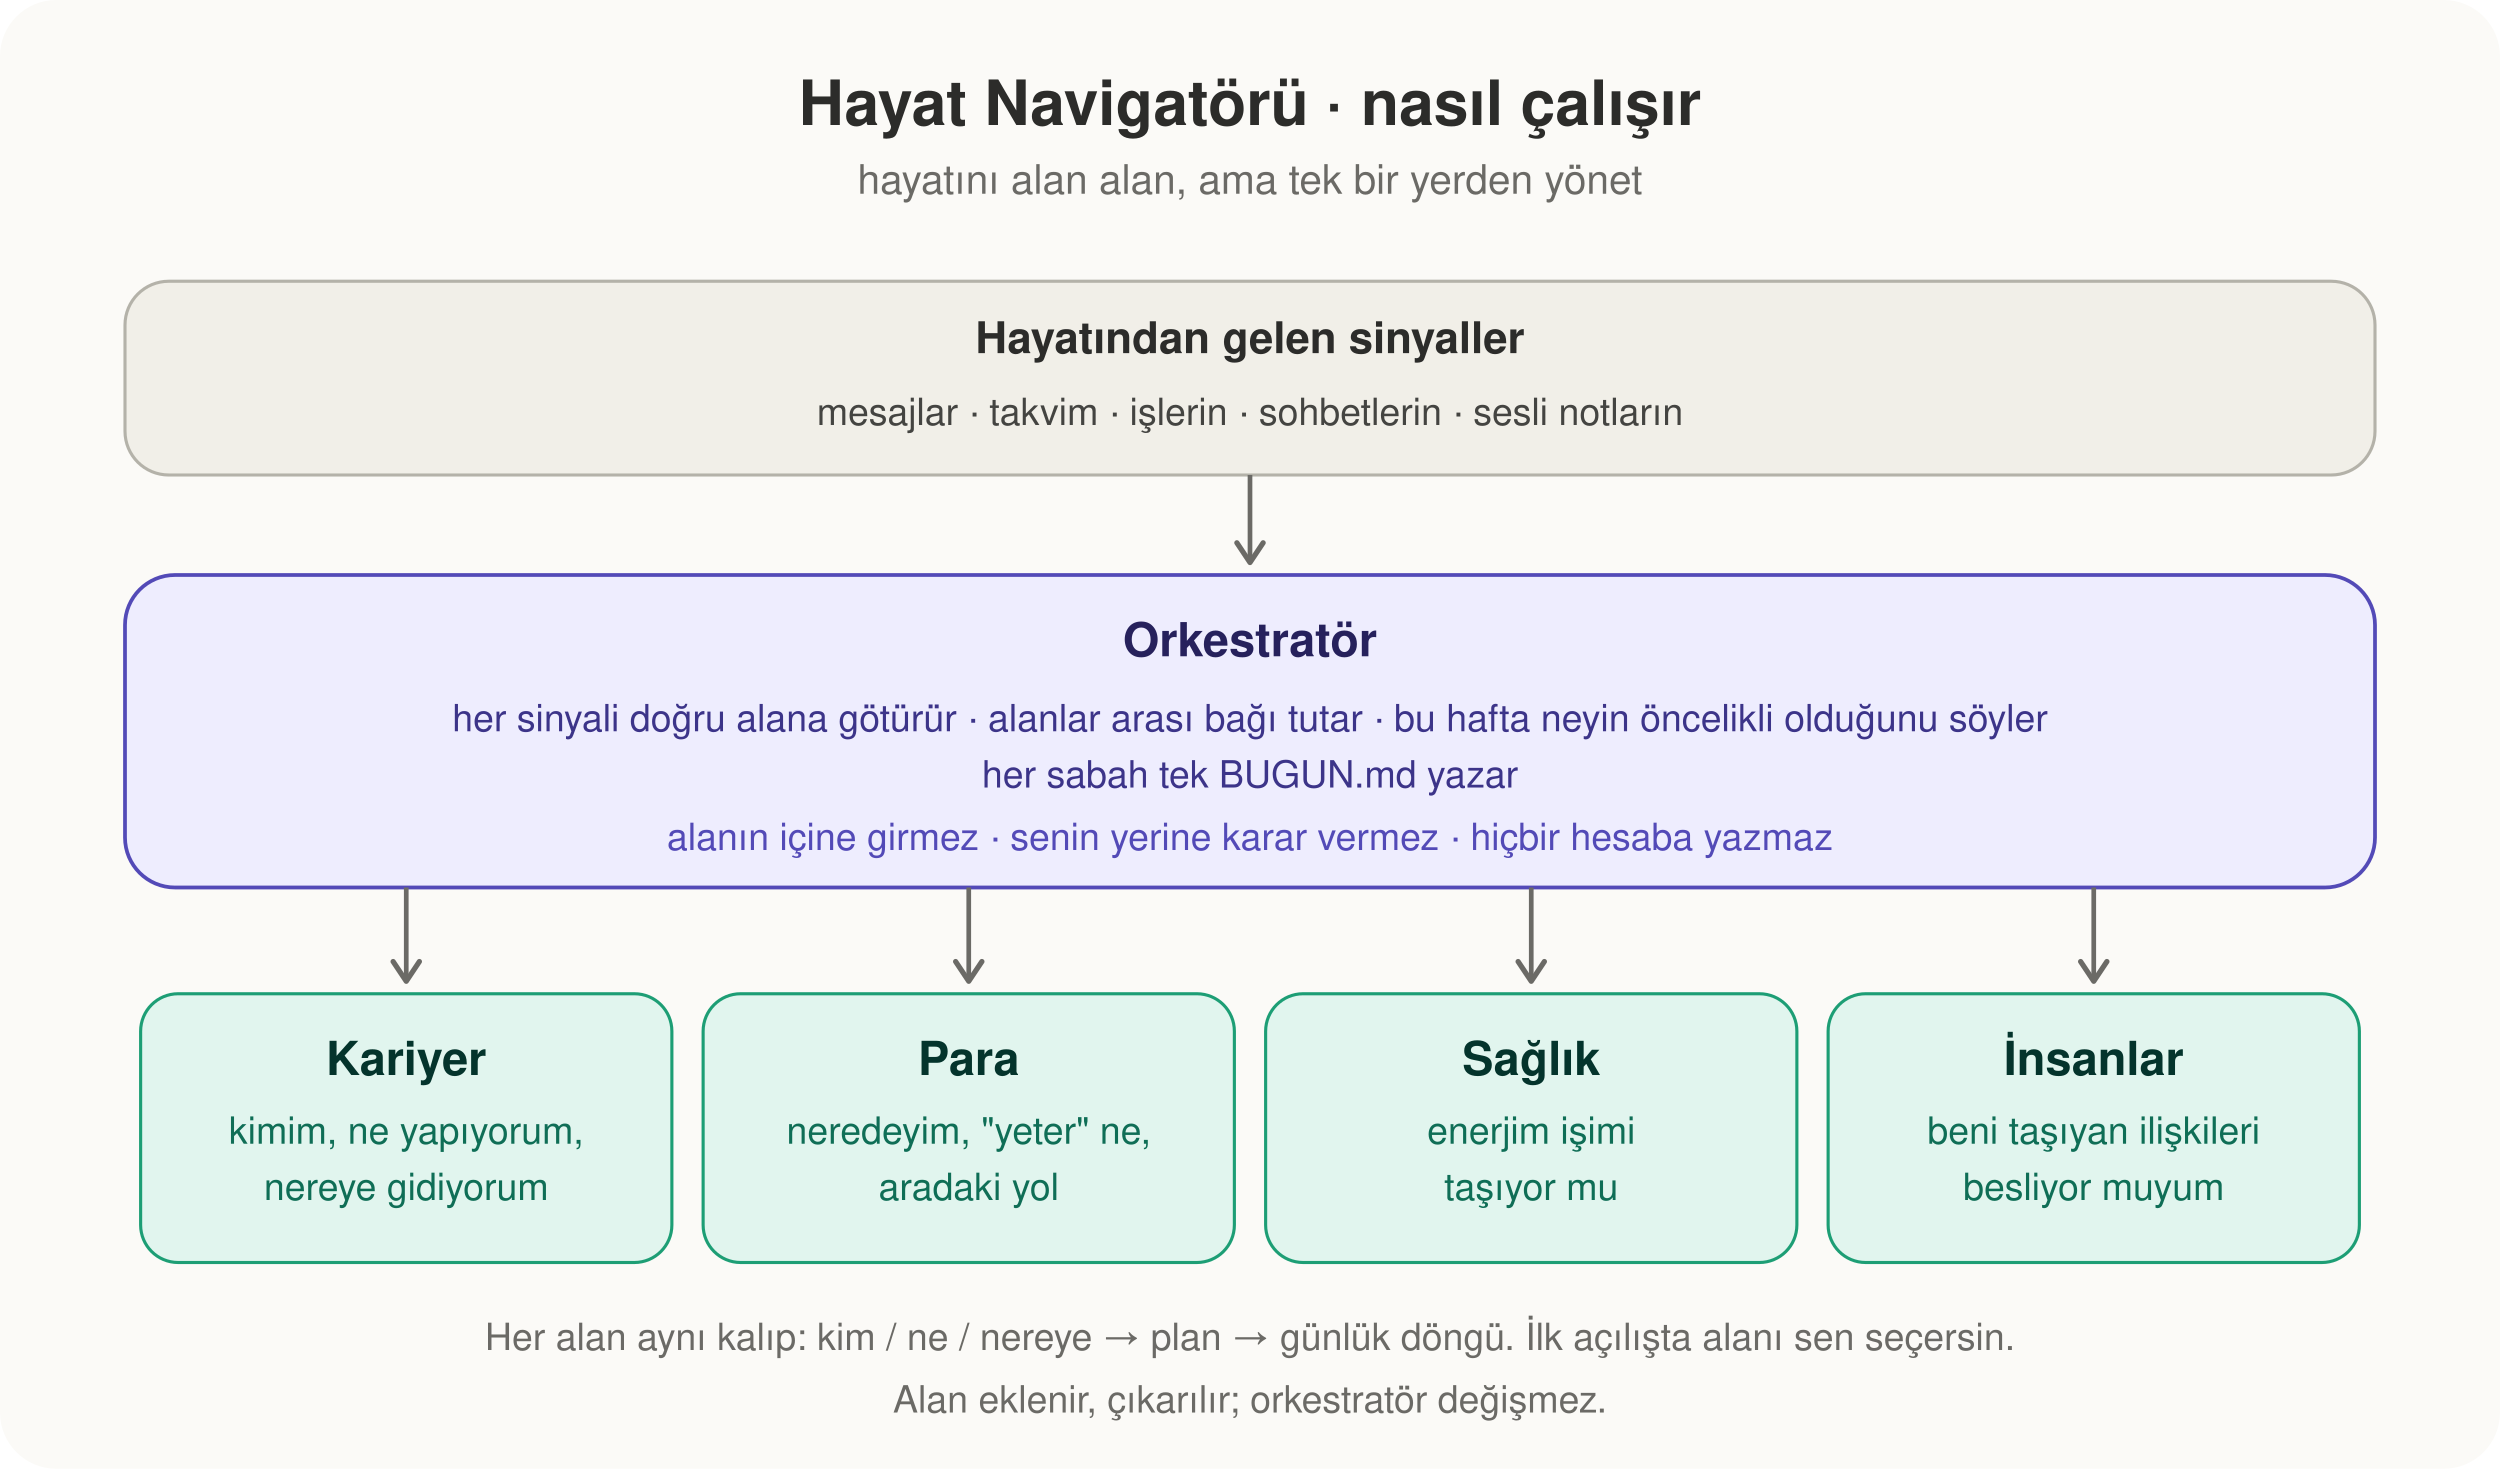
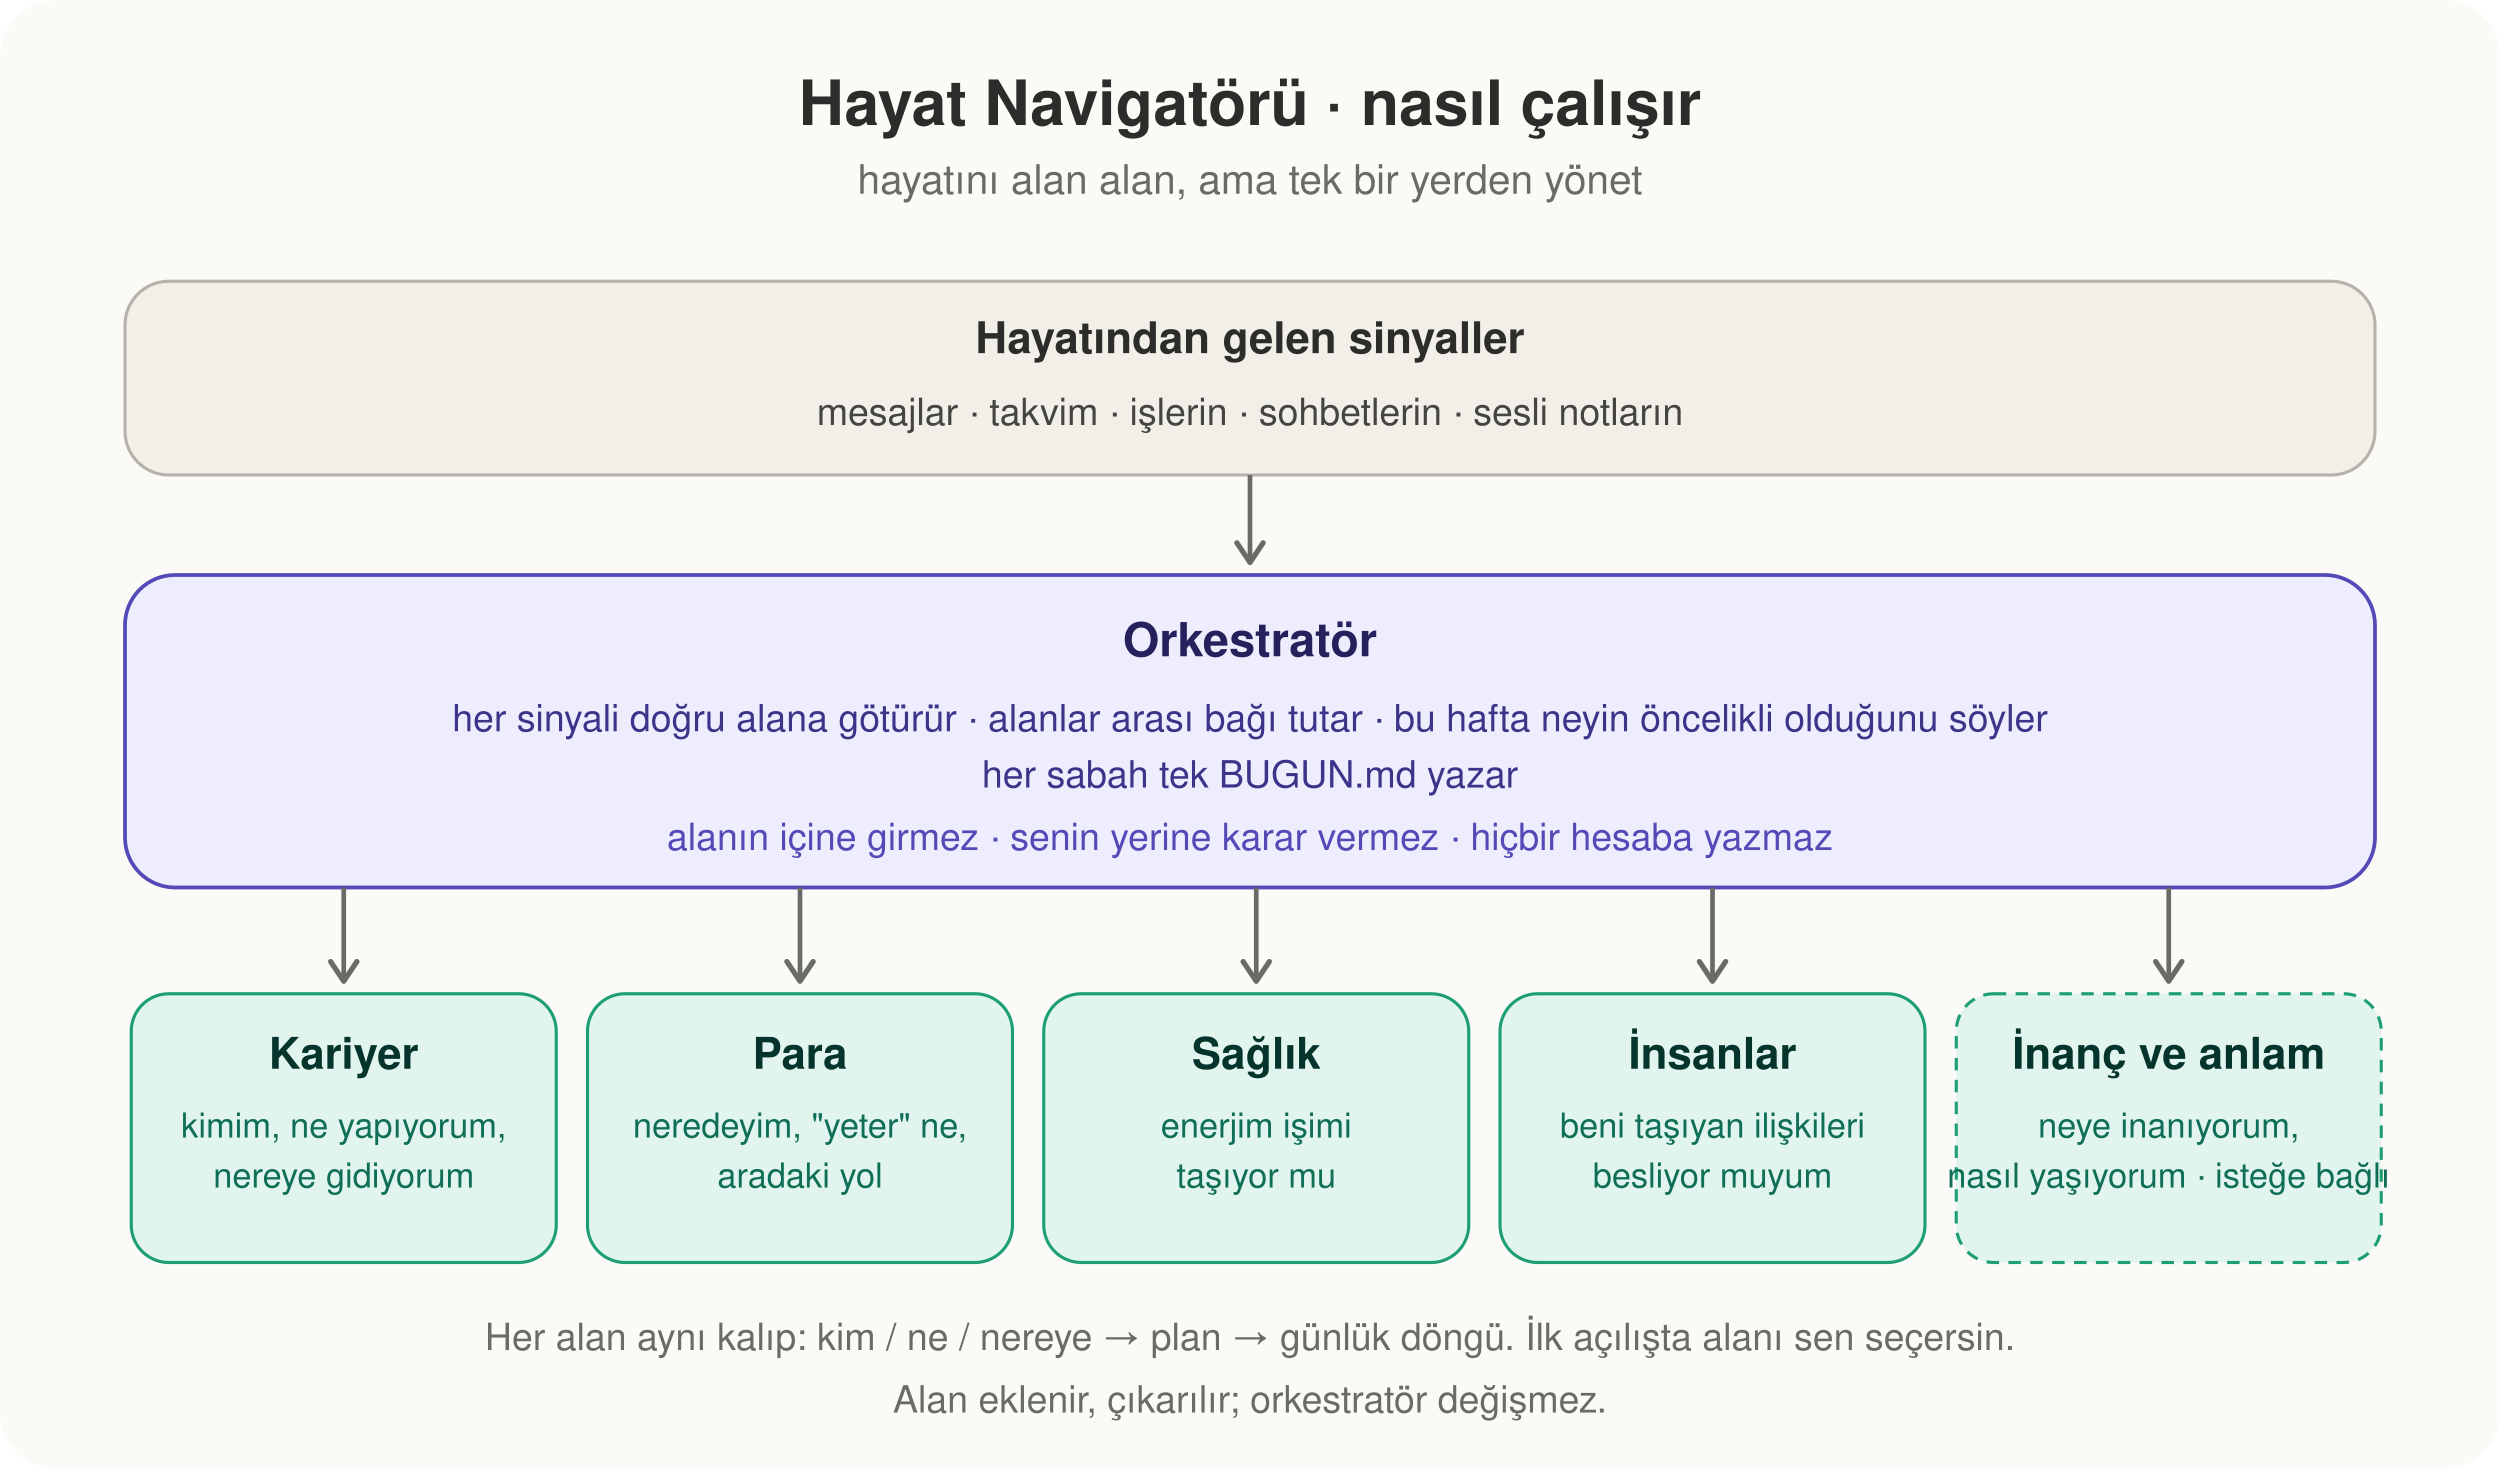
<svg xmlns="http://www.w3.org/2000/svg" width="800" height="470" viewBox="0 0 800 470" font-family="-apple-system,'Segoe UI',Helvetica,Arial,sans-serif">
  <defs>
    <marker id="ar" viewBox="0 0 10 10" refX="8" refY="5" markerWidth="7" markerHeight="7" orient="auto-start-reverse">
      <path d="M2 1L8 5L2 9" fill="none" stroke="#6B6A66" stroke-width="1.6" stroke-linecap="round" stroke-linejoin="round" />
    </marker>
  </defs>
  <rect width="800" height="470" rx="18" fill="#FBFAF7" />
  <text x="400" y="40" text-anchor="middle" font-size="20" font-weight="600" fill="#2C2C2A">Hayat Navigatörü · nasıl çalışır</text>
  <text x="400" y="62" text-anchor="middle" font-size="13" fill="#6B6A66">hayatını alan alan, ama tek bir yerden yönet</text>
  <rect x="40" y="90" width="720" height="62" rx="14" fill="#F1EFE8" stroke="#B4B2A9" />
  <text x="400" y="113" text-anchor="middle" font-size="14" font-weight="600" fill="#2C2C2A">Hayatından gelen sinyaller</text>
  <text x="400" y="136" text-anchor="middle" font-size="12" fill="#444441">mesajlar · takvim · işlerin · sohbetlerin · sesli notların</text>
  <path d="M400 152 L400 180" fill="none" stroke="#6B6A66" stroke-width="1.5" marker-end="url(#ar)" />
  <rect x="40" y="184" width="720" height="100" rx="16" fill="#EEEDFE" stroke="#534AB7" stroke-width="1.2" />
  <text x="400" y="210" text-anchor="middle" font-size="15" font-weight="600" fill="#26215C">Orkestratör</text>
  <text x="400" y="234" text-anchor="middle" font-size="12" fill="#3C3489">her sinyali doğru alana götürür · alanlar arası bağı tutar · bu hafta neyin öncelikli olduğunu söyler</text>
  <text x="400" y="252" text-anchor="middle" font-size="12" fill="#3C3489">her sabah tek BUGUN.md yazar</text>
  <text x="400" y="272" text-anchor="middle" font-size="12" fill="#534AB7">alanın içine girmez · senin yerine karar vermez · hiçbir hesaba yazmaz</text>
  <g stroke="#6B6A66" stroke-width="1.5" fill="none">
-     <path d="M130 284 L130 314" marker-end="url(#ar)" />
-     <path d="M310 284 L310 314" marker-end="url(#ar)" />
-     <path d="M490 284 L490 314" marker-end="url(#ar)" />
-     <path d="M670 284 L670 314" marker-end="url(#ar)" />
+     <path d="M110 284 L110 314" marker-end="url(#ar)" />
+     <path d="M256 284 L256 314" marker-end="url(#ar)" />
+     <path d="M402 284 L402 314" marker-end="url(#ar)" />
+     <path d="M548 284 L548 314" marker-end="url(#ar)" />
+     <path d="M694 284 L694 314" marker-end="url(#ar)" />
  </g>
  <g fill="#E1F5EE" stroke="#1D9E75">
-     <rect x="45" y="318" width="170" height="86" rx="12" />
-     <rect x="225" y="318" width="170" height="86" rx="12" />
-     <rect x="405" y="318" width="170" height="86" rx="12" />
-     <rect x="585" y="318" width="170" height="86" rx="12" />
+     <rect x="42" y="318" width="136" height="86" rx="12" />
+     <rect x="188" y="318" width="136" height="86" rx="12" />
+     <rect x="334" y="318" width="136" height="86" rx="12" />
+     <rect x="480" y="318" width="136" height="86" rx="12" />
+     <rect x="626" y="318" width="136" height="86" rx="12" stroke-dasharray="4 3" />
  </g>
-   <g font-size="15" font-weight="600" fill="#04342C" text-anchor="middle">
-     <text x="130" y="344">Kariyer</text>
-     <text x="310" y="344">Para</text>
-     <text x="490" y="344">Sağlık</text>
-     <text x="670" y="344">İnsanlar</text>
+   <g font-size="14" font-weight="600" fill="#04342C" text-anchor="middle">
+     <text x="110" y="342">Kariyer</text>
+     <text x="256" y="342">Para</text>
+     <text x="402" y="342">Sağlık</text>
+     <text x="548" y="342">İnsanlar</text>
+     <text x="694" y="342">İnanç ve anlam</text>
  </g>
-   <g font-size="12" fill="#0F6E56" text-anchor="middle">
-     <text x="130" y="366">kimim, ne yapıyorum,</text>
-     <text x="130" y="384">nereye gidiyorum</text>
-     <text x="310" y="366">neredeyim, "yeter" ne,</text>
-     <text x="310" y="384">aradaki yol</text>
-     <text x="490" y="366">enerjim işimi</text>
-     <text x="490" y="384">taşıyor mu</text>
-     <text x="670" y="366">beni taşıyan ilişkileri</text>
-     <text x="670" y="384">besliyor muyum</text>
+   <g font-size="11" fill="#0F6E56" text-anchor="middle">
+     <text x="110" y="364">kimim, ne yapıyorum,</text>
+     <text x="110" y="380">nereye gidiyorum</text>
+     <text x="256" y="364">neredeyim, "yeter" ne,</text>
+     <text x="256" y="380">aradaki yol</text>
+     <text x="402" y="364">enerjim işimi</text>
+     <text x="402" y="380">taşıyor mu</text>
+     <text x="548" y="364">beni taşıyan ilişkileri</text>
+     <text x="548" y="380">besliyor muyum</text>
+     <text x="694" y="364">neye inanıyorum,</text>
+     <text x="694" y="380">nasıl yaşıyorum · isteğe bağlı</text>
  </g>
  <text x="400" y="432" text-anchor="middle" font-size="12" fill="#6B6A66">Her alan aynı kalıp: kim / ne / nereye → plan → günlük döngü. İlk açılışta alanı sen seçersin.</text>
  <text x="400" y="452" text-anchor="middle" font-size="12" fill="#6B6A66">Alan eklenir, çıkarılır; orkestratör değişmez.</text>
</svg>
